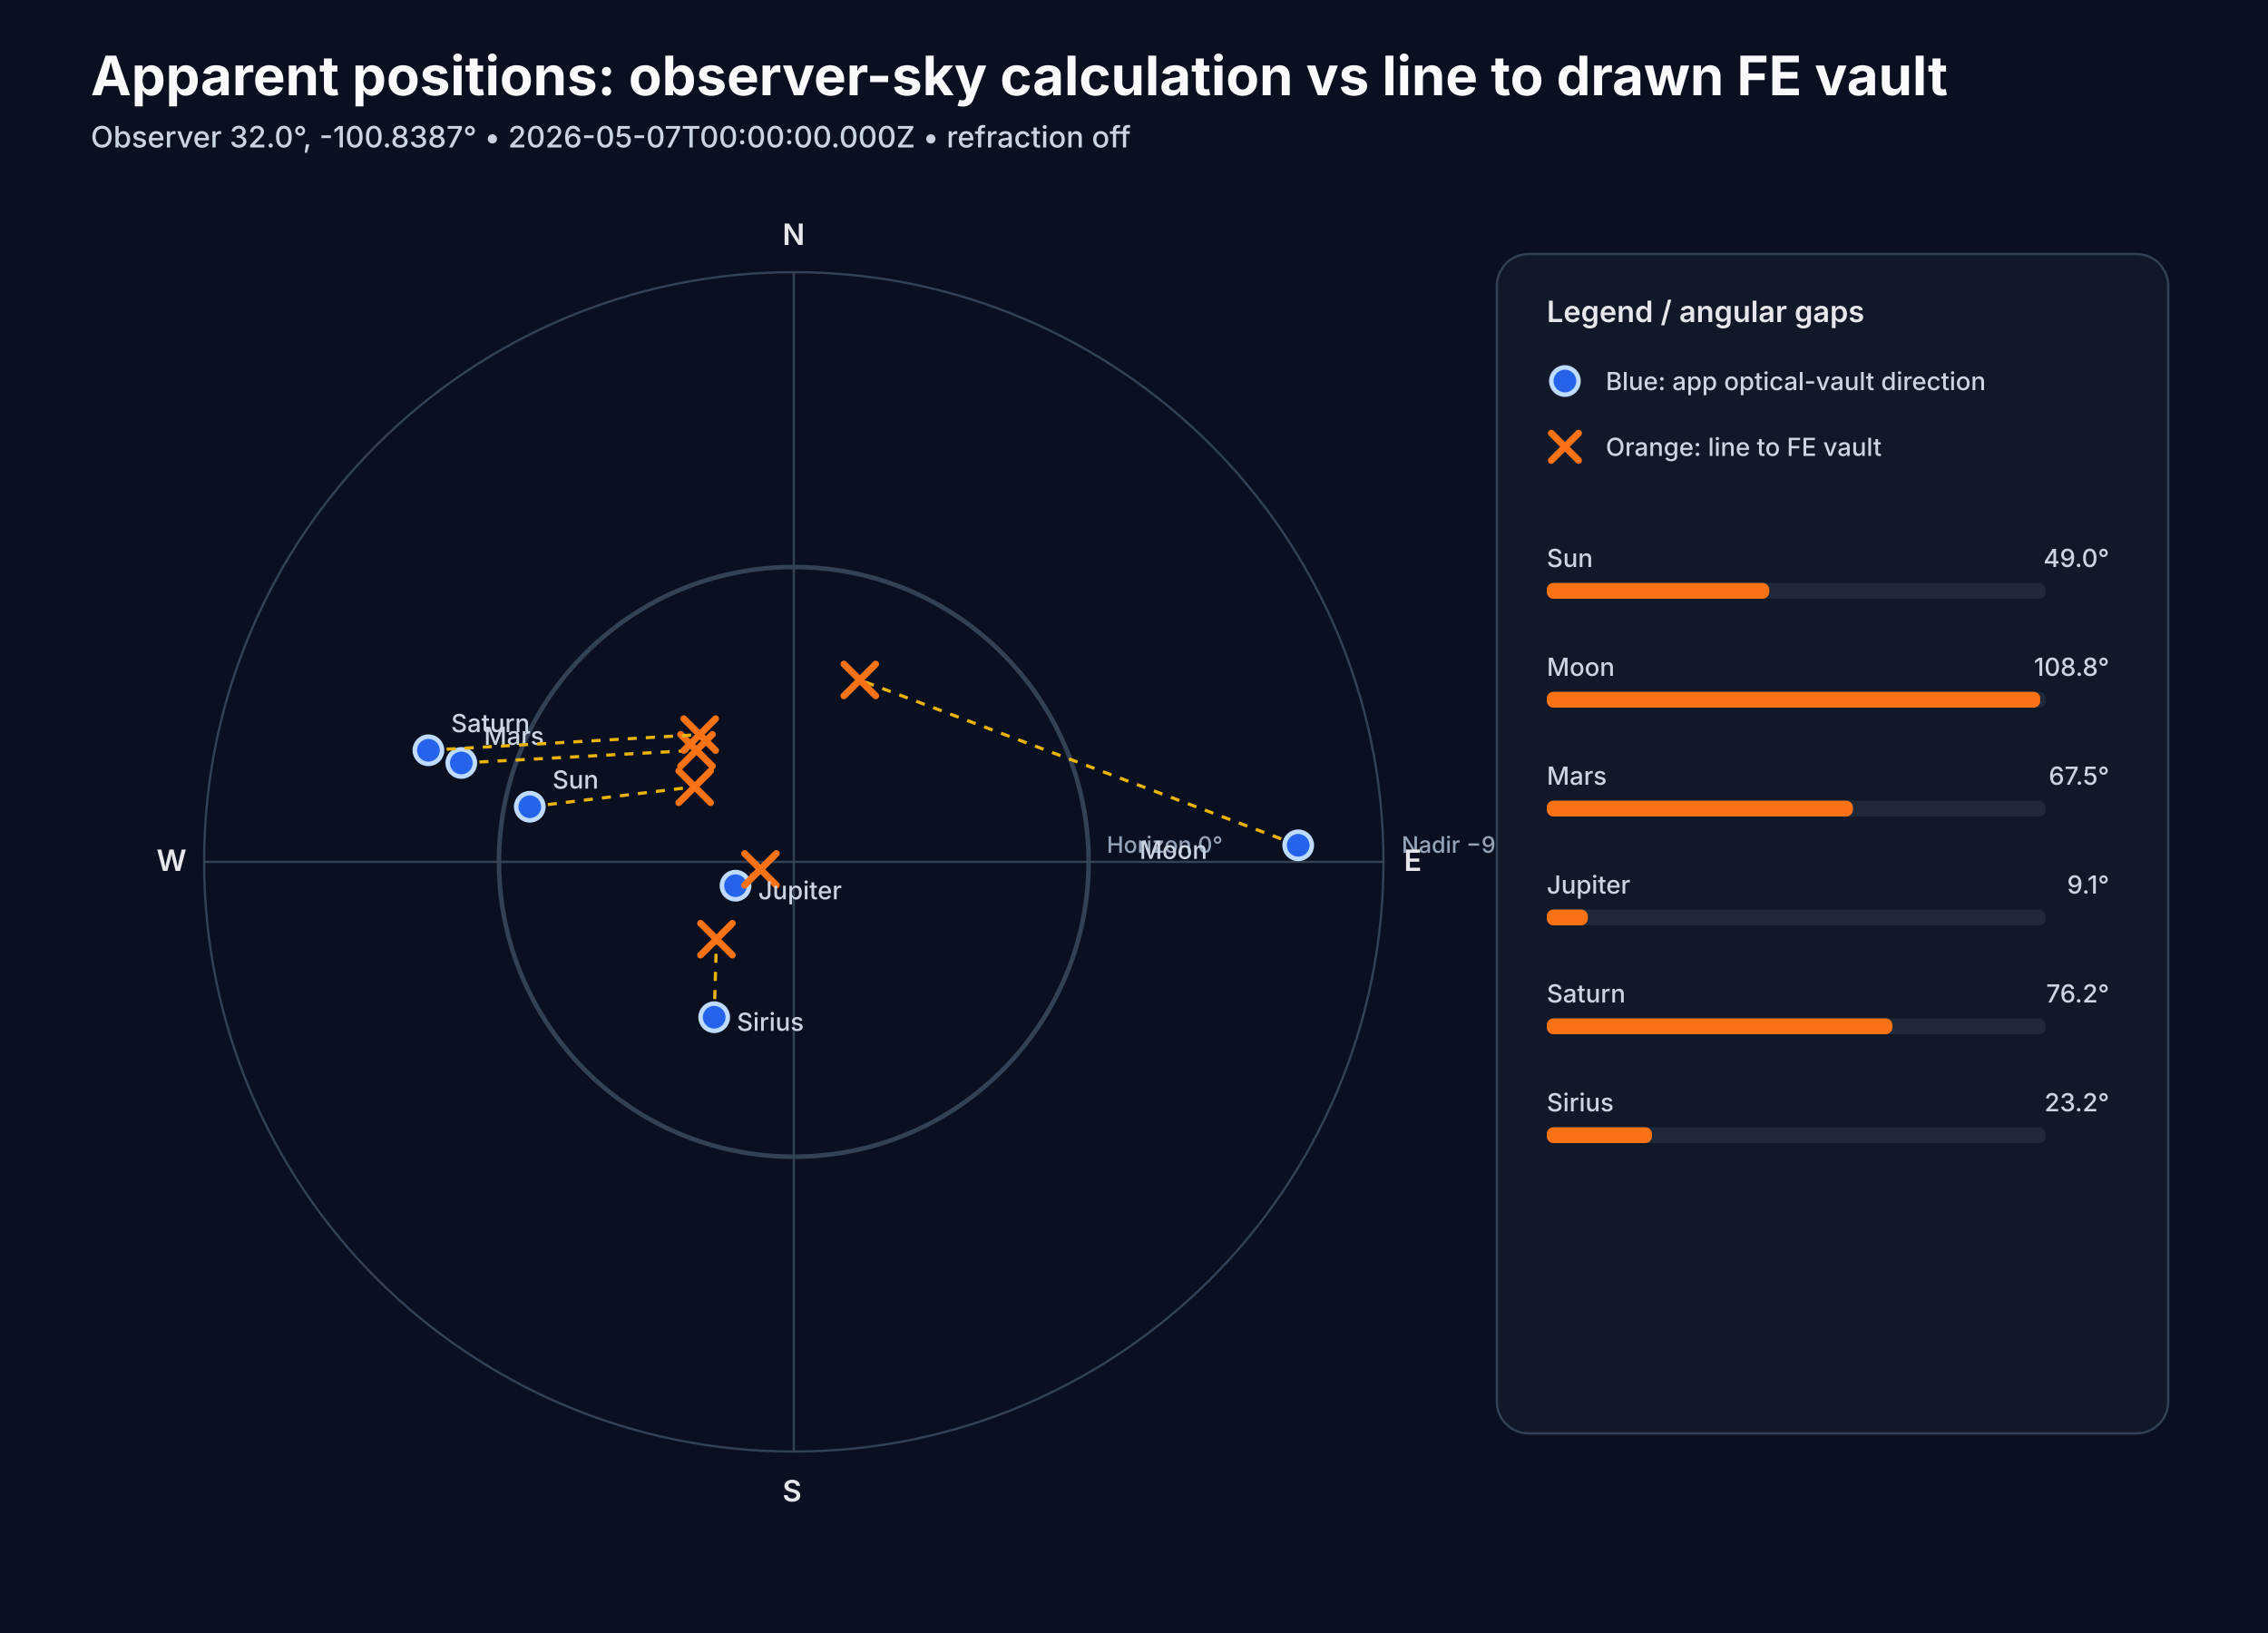
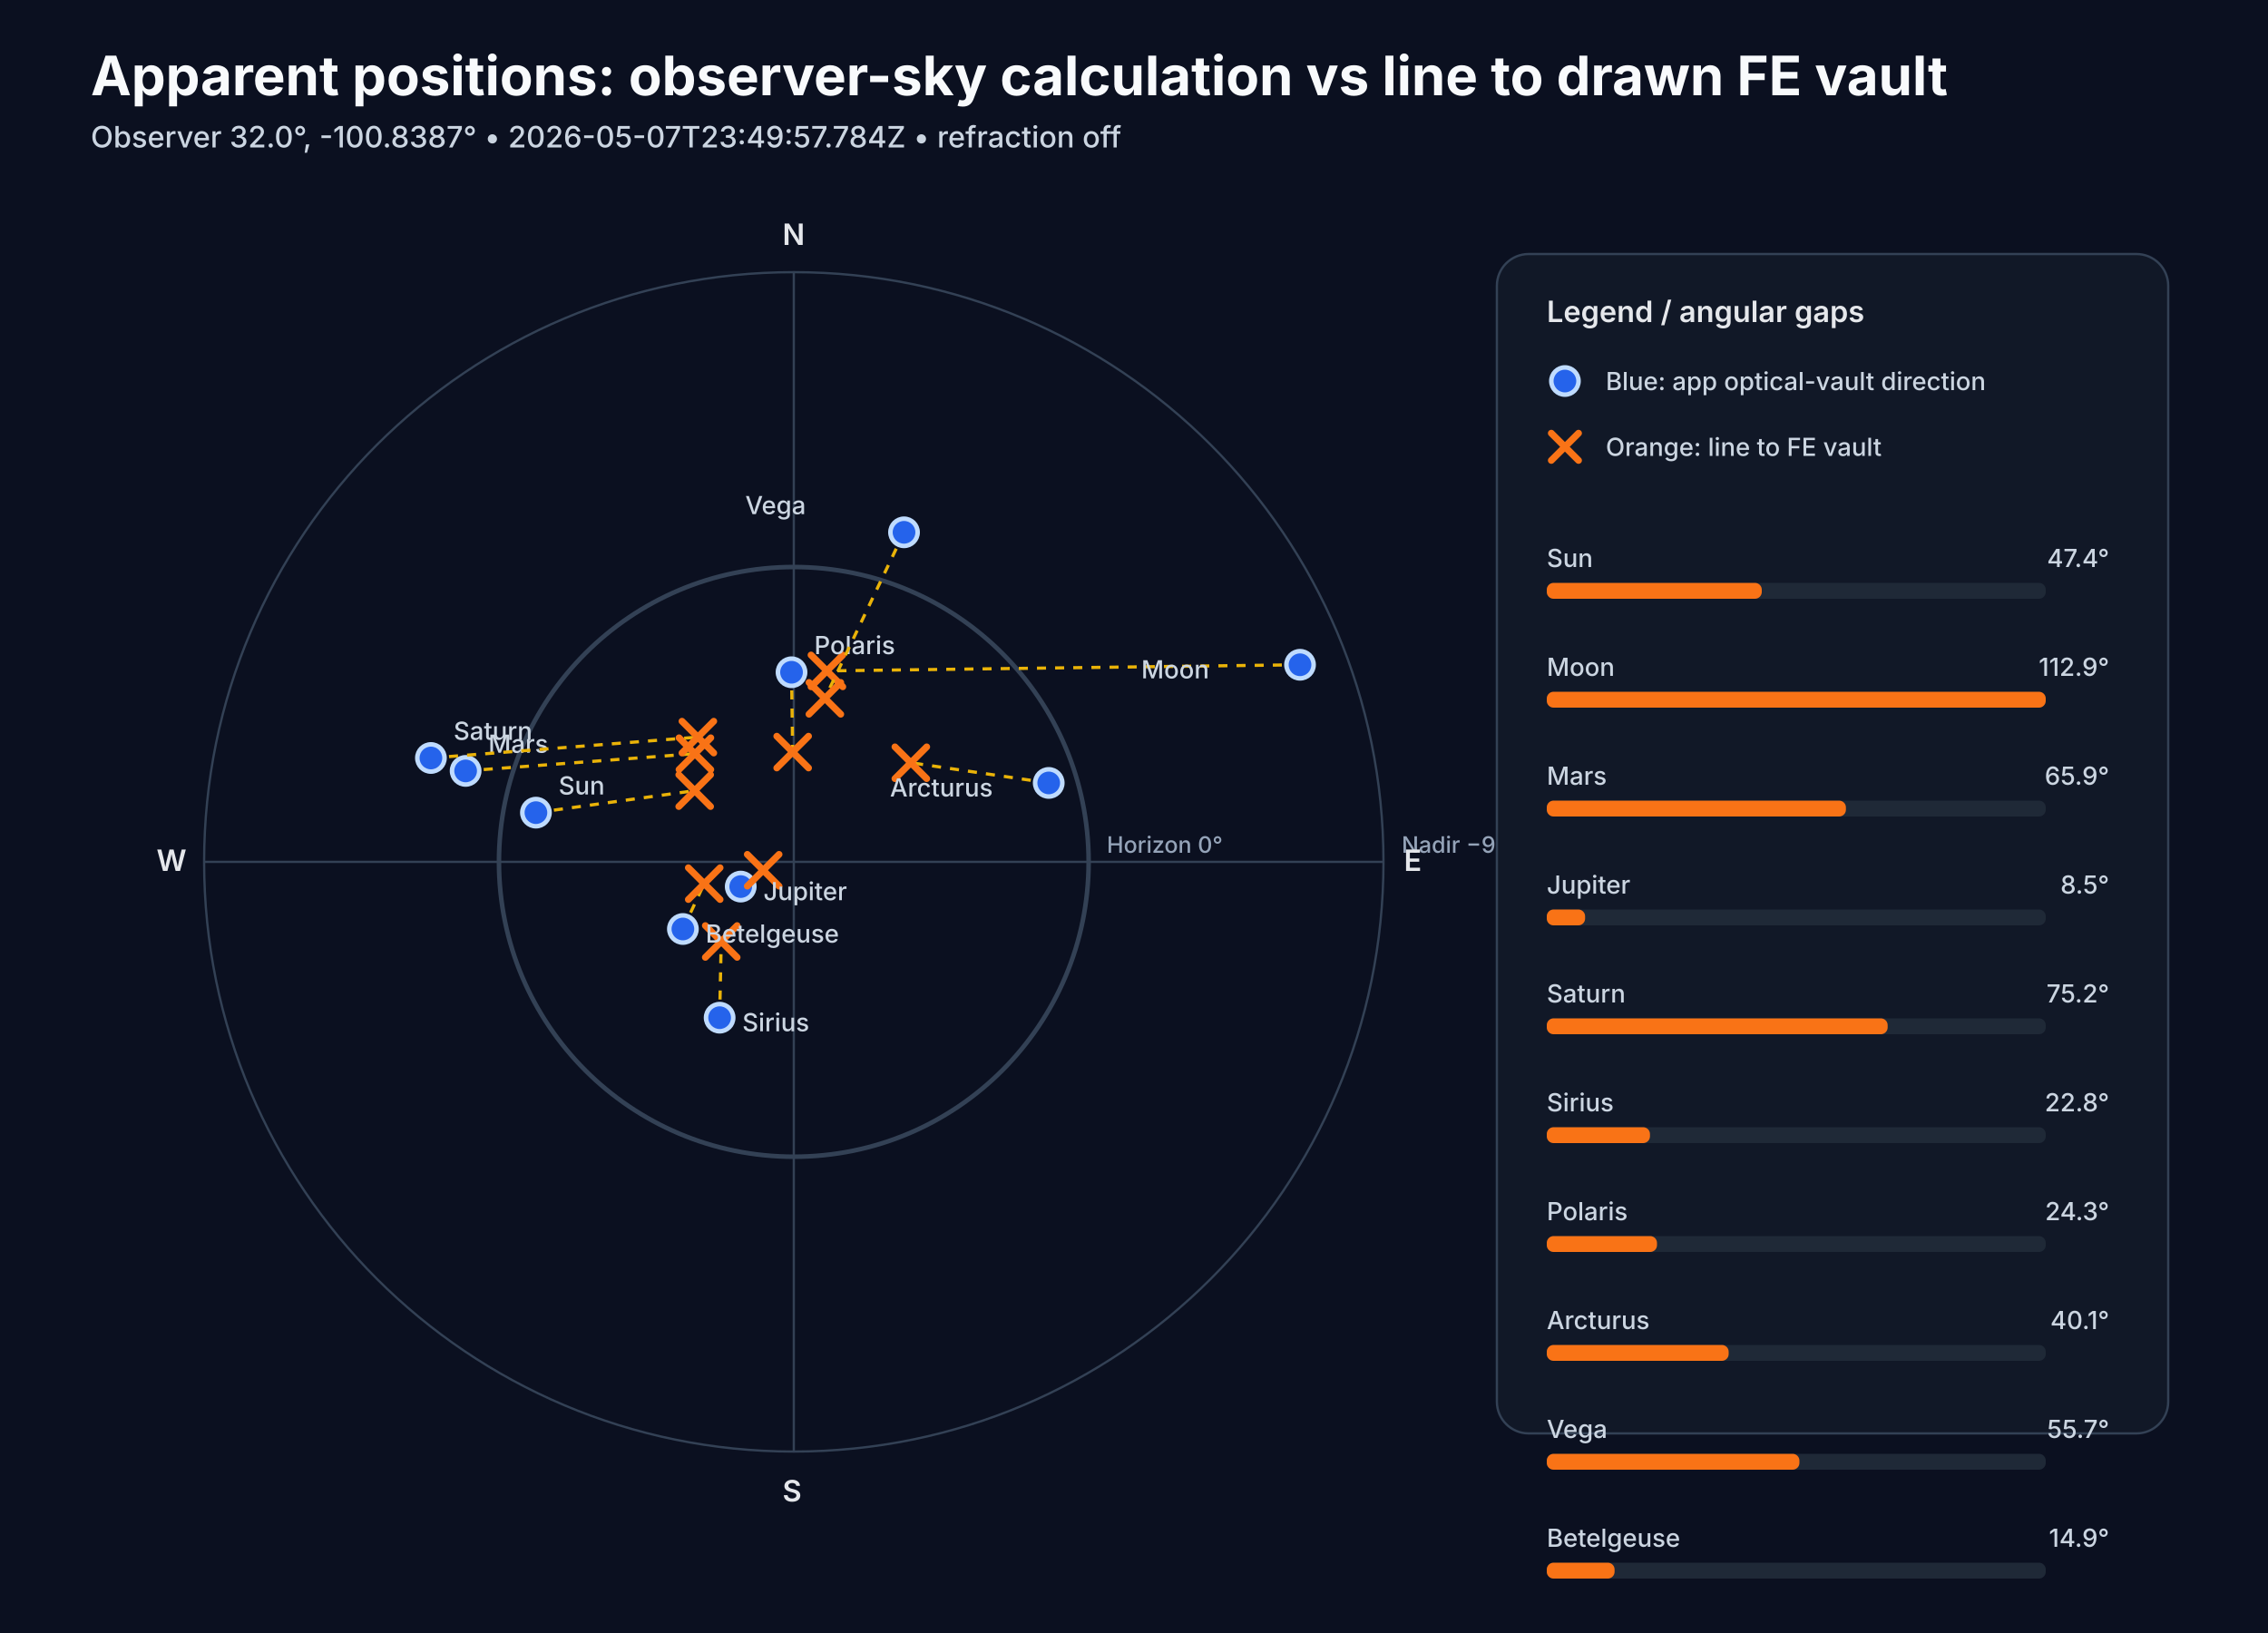
<svg xmlns="http://www.w3.org/2000/svg" width="1000" height="720" viewBox="0 0 1000 720" role="img">
  <rect width="100%" height="100%" fill="#0b1020" />
  <style>
.title{font:700 24px system-ui,-apple-system,Segoe UI,sans-serif;fill:#f8fafc}.subtitle{font:500 13px system-ui,-apple-system,Segoe UI,sans-serif;fill:#cbd5e1}.label{font:600 13px system-ui,-apple-system,Segoe UI,sans-serif;fill:#e5e7eb}.small{font:500 11px system-ui,-apple-system,Segoe UI,sans-serif;fill:#cbd5e1}.tiny{font:500 10px system-ui,-apple-system,Segoe UI,sans-serif;fill:#94a3b8}.arrow{stroke:#94a3b8;stroke-width:2;fill:none;marker-end:url(#arrow)}.arrowBlue{stroke:#60a5fa;stroke-width:2.5;fill:none;marker-end:url(#arrowBlue)}.arrowOrange{stroke:#fb923c;stroke-width:2.5;fill:none;marker-end:url(#arrowOrange)}
</style>
  <defs>
    <marker id="arrow" viewBox="0 0 10 10" refX="9" refY="5" markerWidth="7" markerHeight="7" orient="auto-start-reverse">
      <path d="M0 0L10 5L0 10z" fill="#94a3b8" />
    </marker>
    <marker id="arrowBlue" viewBox="0 0 10 10" refX="9" refY="5" markerWidth="7" markerHeight="7" orient="auto-start-reverse">
      <path d="M0 0L10 5L0 10z" fill="#60a5fa" />
    </marker>
    <marker id="arrowOrange" viewBox="0 0 10 10" refX="9" markerWidth="7" markerHeight="7" refY="5" orient="auto-start-reverse">
      <path d="M0 0L10 5L0 10z" fill="#fb923c" />
    </marker>
  </defs>
  <text class="title" x="40" y="42">Apparent positions: observer-sky calculation vs line to drawn FE vault</text>
-   <text class="subtitle" x="40" y="65">Observer 32.0°, -100.8387° • 2026-05-07T00:00:00.000Z • refraction off</text>
+   <text class="subtitle" x="40" y="65">Observer 32.0°, -100.8387° • 2026-05-07T23:49:57.784Z • refraction off</text>
  <circle cx="350" cy="380" r="0" fill="none" stroke="#334155" stroke-width="1" />
  <circle cx="350" cy="380" r="130.0" fill="none" stroke="#334155" stroke-width="2" />
  <text class="tiny" x="488.0" y="376">Horizon 0°</text>
  <circle cx="350" cy="380" r="260" fill="none" stroke="#334155" stroke-width="1" />
  <text class="tiny" x="618" y="376">Nadir −90°</text>
  <line x1="350" y1="120" x2="350" y2="640" stroke="#334155" />
  <line x1="90" y1="380" x2="610" y2="380" stroke="#334155" />
  <text class="label" x="345" y="108">N</text>
  <text class="label" x="619" y="384">E</text>
  <text class="label" x="345" y="662">S</text>
  <text class="label" x="69" y="384">W</text>
-   <line x1="233.6" y1="355.7" x2="306.3" y2="346.9" stroke="#eab308" stroke-width="1.4" stroke-dasharray="4 4" />
-   <circle cx="233.6" cy="355.7" r="6" fill="#2563eb" stroke="#bfdbfe" stroke-width="2" />
-   <path d="M299.3 339.9L313.3 353.9M313.3 339.9L299.3 353.9" stroke="#f97316" stroke-width="3" stroke-linecap="round" />
-   <text class="small" x="243.6" y="347.7">Sun</text>
-   <line x1="572.4" y1="372.7" x2="379.1" y2="299.8" stroke="#eab308" stroke-width="1.4" stroke-dasharray="4 4" />
-   <circle cx="572.4" cy="372.7" r="6" fill="#2563eb" stroke="#bfdbfe" stroke-width="2" />
-   <path d="M372.1 292.8L386.1 306.8M386.1 292.8L372.1 306.8" stroke="#f97316" stroke-width="3" stroke-linecap="round" />
-   <text class="small" x="502.4" y="378.7">Moon</text>
-   <line x1="203.4" y1="336.4" x2="307.1" y2="330.8" stroke="#eab308" stroke-width="1.4" stroke-dasharray="4 4" />
-   <circle cx="203.4" cy="336.4" r="6" fill="#2563eb" stroke="#bfdbfe" stroke-width="2" />
-   <path d="M300.1 323.8L314.1 337.8M314.1 323.8L300.1 337.8" stroke="#f97316" stroke-width="3" stroke-linecap="round" />
-   <text class="small" x="213.4" y="328.4">Mars</text>
-   <line x1="324.3" y1="390.5" x2="335.3" y2="383.3" stroke="#eab308" stroke-width="1.4" stroke-dasharray="4 4" />
-   <circle cx="324.3" cy="390.5" r="6" fill="#2563eb" stroke="#bfdbfe" stroke-width="2" />
-   <path d="M328.3 376.3L342.3 390.3M342.3 376.3L328.3 390.3" stroke="#f97316" stroke-width="3" stroke-linecap="round" />
-   <text class="small" x="334.3" y="396.5">Jupiter</text>
-   <line x1="188.9" y1="330.8" x2="308.5" y2="323.9" stroke="#eab308" stroke-width="1.4" stroke-dasharray="4 4" />
-   <circle cx="188.9" cy="330.8" r="6" fill="#2563eb" stroke="#bfdbfe" stroke-width="2" />
-   <path d="M301.5 316.9L315.5 330.9M315.5 316.9L301.5 330.9" stroke="#f97316" stroke-width="3" stroke-linecap="round" />
-   <text class="small" x="198.9" y="322.8">Saturn</text>
-   <line x1="314.9" y1="448.5" x2="315.9" y2="414.1" stroke="#eab308" stroke-width="1.4" stroke-dasharray="4 4" />
-   <circle cx="314.9" cy="448.5" r="6" fill="#2563eb" stroke="#bfdbfe" stroke-width="2" />
-   <path d="M308.9 407.1L322.9 421.1M322.9 407.1L308.9 421.1" stroke="#f97316" stroke-width="3" stroke-linecap="round" />
-   <text class="small" x="324.9" y="454.5">Sirius</text>
+   <line x1="236.3" y1="358.3" x2="306.3" y2="348.6" stroke="#eab308" stroke-width="1.4" stroke-dasharray="4 4" />
+   <circle cx="236.3" cy="358.3" r="6" fill="#2563eb" stroke="#bfdbfe" stroke-width="2" />
+   <path d="M299.3 341.6L313.3 355.6M313.3 341.6L299.3 355.6" stroke="#f97316" stroke-width="3" stroke-linecap="round" />
+   <text class="small" x="246.3" y="350.3">Sun</text>
+   <line x1="573.2" y1="293.1" x2="364.6" y2="295.8" stroke="#eab308" stroke-width="1.4" stroke-dasharray="4 4" />
+   <circle cx="573.2" cy="293.1" r="6" fill="#2563eb" stroke="#bfdbfe" stroke-width="2" />
+   <path d="M357.6 288.8L371.6 302.8M371.6 288.8L357.6 302.8" stroke="#f97316" stroke-width="3" stroke-linecap="round" />
+   <text class="small" x="503.2" y="299.1">Moon</text>
+   <line x1="205.3" y1="339.9" x2="306.4" y2="332.3" stroke="#eab308" stroke-width="1.4" stroke-dasharray="4 4" />
+   <circle cx="205.3" cy="339.9" r="6" fill="#2563eb" stroke="#bfdbfe" stroke-width="2" />
+   <path d="M299.4 325.3L313.4 339.3M313.4 325.3L299.4 339.3" stroke="#f97316" stroke-width="3" stroke-linecap="round" />
+   <text class="small" x="215.3" y="331.9">Mars</text>
+   <line x1="326.6" y1="390.9" x2="336.5" y2="383.7" stroke="#eab308" stroke-width="1.4" stroke-dasharray="4 4" />
+   <circle cx="326.6" cy="390.9" r="6" fill="#2563eb" stroke="#bfdbfe" stroke-width="2" />
+   <path d="M329.5 376.7L343.5 390.7M343.5 376.7L329.5 390.7" stroke="#f97316" stroke-width="3" stroke-linecap="round" />
+   <text class="small" x="336.6" y="396.9">Jupiter</text>
+   <line x1="190.0" y1="334.2" x2="307.7" y2="325.0" stroke="#eab308" stroke-width="1.4" stroke-dasharray="4 4" />
+   <circle cx="190.0" cy="334.2" r="6" fill="#2563eb" stroke="#bfdbfe" stroke-width="2" />
+   <path d="M300.7 318.0L314.7 332.0M314.7 318.0L300.7 332.0" stroke="#f97316" stroke-width="3" stroke-linecap="round" />
+   <text class="small" x="200.0" y="326.2">Saturn</text>
+   <line x1="317.3" y1="448.7" x2="318.0" y2="415.1" stroke="#eab308" stroke-width="1.4" stroke-dasharray="4 4" />
+   <circle cx="317.3" cy="448.7" r="6" fill="#2563eb" stroke="#bfdbfe" stroke-width="2" />
+   <path d="M311.0 408.1L325.0 422.1M325.0 408.1L311.0 422.1" stroke="#f97316" stroke-width="3" stroke-linecap="round" />
+   <text class="small" x="327.3" y="454.7">Sirius</text>
+   <line x1="349.0" y1="296.4" x2="349.5" y2="331.6" stroke="#eab308" stroke-width="1.4" stroke-dasharray="4 4" />
+   <circle cx="349.0" cy="296.4" r="6" fill="#2563eb" stroke="#bfdbfe" stroke-width="2" />
+   <path d="M342.5 324.6L356.5 338.6M356.5 324.6L342.5 338.6" stroke="#f97316" stroke-width="3" stroke-linecap="round" />
+   <text class="small" x="359.0" y="288.4">Polaris</text>
+   <line x1="462.4" y1="345.2" x2="401.6" y2="336.3" stroke="#eab308" stroke-width="1.4" stroke-dasharray="4 4" />
+   <circle cx="462.4" cy="345.2" r="6" fill="#2563eb" stroke="#bfdbfe" stroke-width="2" />
+   <path d="M394.6 329.3L408.6 343.3M408.6 329.3L394.6 343.3" stroke="#f97316" stroke-width="3" stroke-linecap="round" />
+   <text class="small" x="392.4" y="351.2">Arcturus</text>
+   <line x1="398.6" y1="234.7" x2="363.7" y2="307.9" stroke="#eab308" stroke-width="1.4" stroke-dasharray="4 4" />
+   <circle cx="398.6" cy="234.7" r="6" fill="#2563eb" stroke="#bfdbfe" stroke-width="2" />
+   <path d="M356.7 300.9L370.7 314.9M370.7 300.9L356.7 314.9" stroke="#f97316" stroke-width="3" stroke-linecap="round" />
+   <text class="small" x="328.6" y="226.7">Vega</text>
+   <line x1="301.1" y1="409.6" x2="310.5" y2="389.6" stroke="#eab308" stroke-width="1.4" stroke-dasharray="4 4" />
+   <circle cx="301.1" cy="409.6" r="6" fill="#2563eb" stroke="#bfdbfe" stroke-width="2" />
+   <path d="M303.5 382.6L317.5 396.6M317.5 382.6L303.5 396.6" stroke="#f97316" stroke-width="3" stroke-linecap="round" />
+   <text class="small" x="311.1" y="415.6">Betelgeuse</text>
  <rect x="660" y="112" width="296" height="520" rx="14" fill="#111827" stroke="#334155" />
  <text class="label" x="682" y="142">Legend / angular gaps</text>
  <circle cx="690" cy="168" r="6" fill="#2563eb" stroke="#bfdbfe" stroke-width="2" />
  <text class="small" x="708" y="172">Blue: app optical-vault direction</text>
  <path d="M684 191L696 203M696 191L684 203" stroke="#f97316" stroke-width="3" stroke-linecap="round" />
  <text class="small" x="708" y="201">Orange: line to FE vault</text>
  <text class="small" x="682" y="250">Sun</text>
-   <text class="small" text-anchor="end" x="930" y="250">49.0°</text>
+   <text class="small" text-anchor="end" x="930" y="250">47.4°</text>
  <rect x="682" y="257" width="220" height="7" rx="3" fill="#1f2937" />
-   <rect x="682" y="257" width="98.1" height="7" rx="3" fill="#f97316" />
+   <rect x="682" y="257" width="94.8" height="7" rx="3" fill="#f97316" />
  <text class="small" x="682" y="298">Moon</text>
-   <text class="small" text-anchor="end" x="930" y="298">108.8°</text>
+   <text class="small" text-anchor="end" x="930" y="298">112.9°</text>
  <rect x="682" y="305" width="220" height="7" rx="3" fill="#1f2937" />
-   <rect x="682" y="305" width="217.6" height="7" rx="3" fill="#f97316" />
+   <rect x="682" y="305" width="220.0" height="7" rx="3" fill="#f97316" />
  <text class="small" x="682" y="346">Mars</text>
-   <text class="small" text-anchor="end" x="930" y="346">67.5°</text>
+   <text class="small" text-anchor="end" x="930" y="346">65.9°</text>
  <rect x="682" y="353" width="220" height="7" rx="3" fill="#1f2937" />
-   <rect x="682" y="353" width="135.0" height="7" rx="3" fill="#f97316" />
+   <rect x="682" y="353" width="131.9" height="7" rx="3" fill="#f97316" />
  <text class="small" x="682" y="394">Jupiter</text>
-   <text class="small" text-anchor="end" x="930" y="394">9.1°</text>
+   <text class="small" text-anchor="end" x="930" y="394">8.5°</text>
  <rect x="682" y="401" width="220" height="7" rx="3" fill="#1f2937" />
-   <rect x="682" y="401" width="18.1" height="7" rx="3" fill="#f97316" />
+   <rect x="682" y="401" width="16.9" height="7" rx="3" fill="#f97316" />
  <text class="small" x="682" y="442">Saturn</text>
-   <text class="small" text-anchor="end" x="930" y="442">76.2°</text>
+   <text class="small" text-anchor="end" x="930" y="442">75.2°</text>
  <rect x="682" y="449" width="220" height="7" rx="3" fill="#1f2937" />
-   <rect x="682" y="449" width="152.4" height="7" rx="3" fill="#f97316" />
+   <rect x="682" y="449" width="150.3" height="7" rx="3" fill="#f97316" />
  <text class="small" x="682" y="490">Sirius</text>
-   <text class="small" text-anchor="end" x="930" y="490">23.2°</text>
+   <text class="small" text-anchor="end" x="930" y="490">22.8°</text>
  <rect x="682" y="497" width="220" height="7" rx="3" fill="#1f2937" />
-   <rect x="682" y="497" width="46.4" height="7" rx="3" fill="#f97316" />
+   <rect x="682" y="497" width="45.5" height="7" rx="3" fill="#f97316" />
+   <text class="small" x="682" y="538">Polaris</text>
+   <text class="small" text-anchor="end" x="930" y="538">24.3°</text>
+   <rect x="682" y="545" width="220" height="7" rx="3" fill="#1f2937" />
+   <rect x="682" y="545" width="48.6" height="7" rx="3" fill="#f97316" />
+   <text class="small" x="682" y="586">Arcturus</text>
+   <text class="small" text-anchor="end" x="930" y="586">40.1°</text>
+   <rect x="682" y="593" width="220" height="7" rx="3" fill="#1f2937" />
+   <rect x="682" y="593" width="80.2" height="7" rx="3" fill="#f97316" />
+   <text class="small" x="682" y="634">Vega</text>
+   <text class="small" text-anchor="end" x="930" y="634">55.7°</text>
+   <rect x="682" y="641" width="220" height="7" rx="3" fill="#1f2937" />
+   <rect x="682" y="641" width="111.4" height="7" rx="3" fill="#f97316" />
+   <text class="small" x="682" y="682">Betelgeuse</text>
+   <text class="small" text-anchor="end" x="930" y="682">14.9°</text>
+   <rect x="682" y="689" width="220" height="7" rx="3" fill="#1f2937" />
+   <rect x="682" y="689" width="29.9" height="7" rx="3" fill="#f97316" />
</svg>
